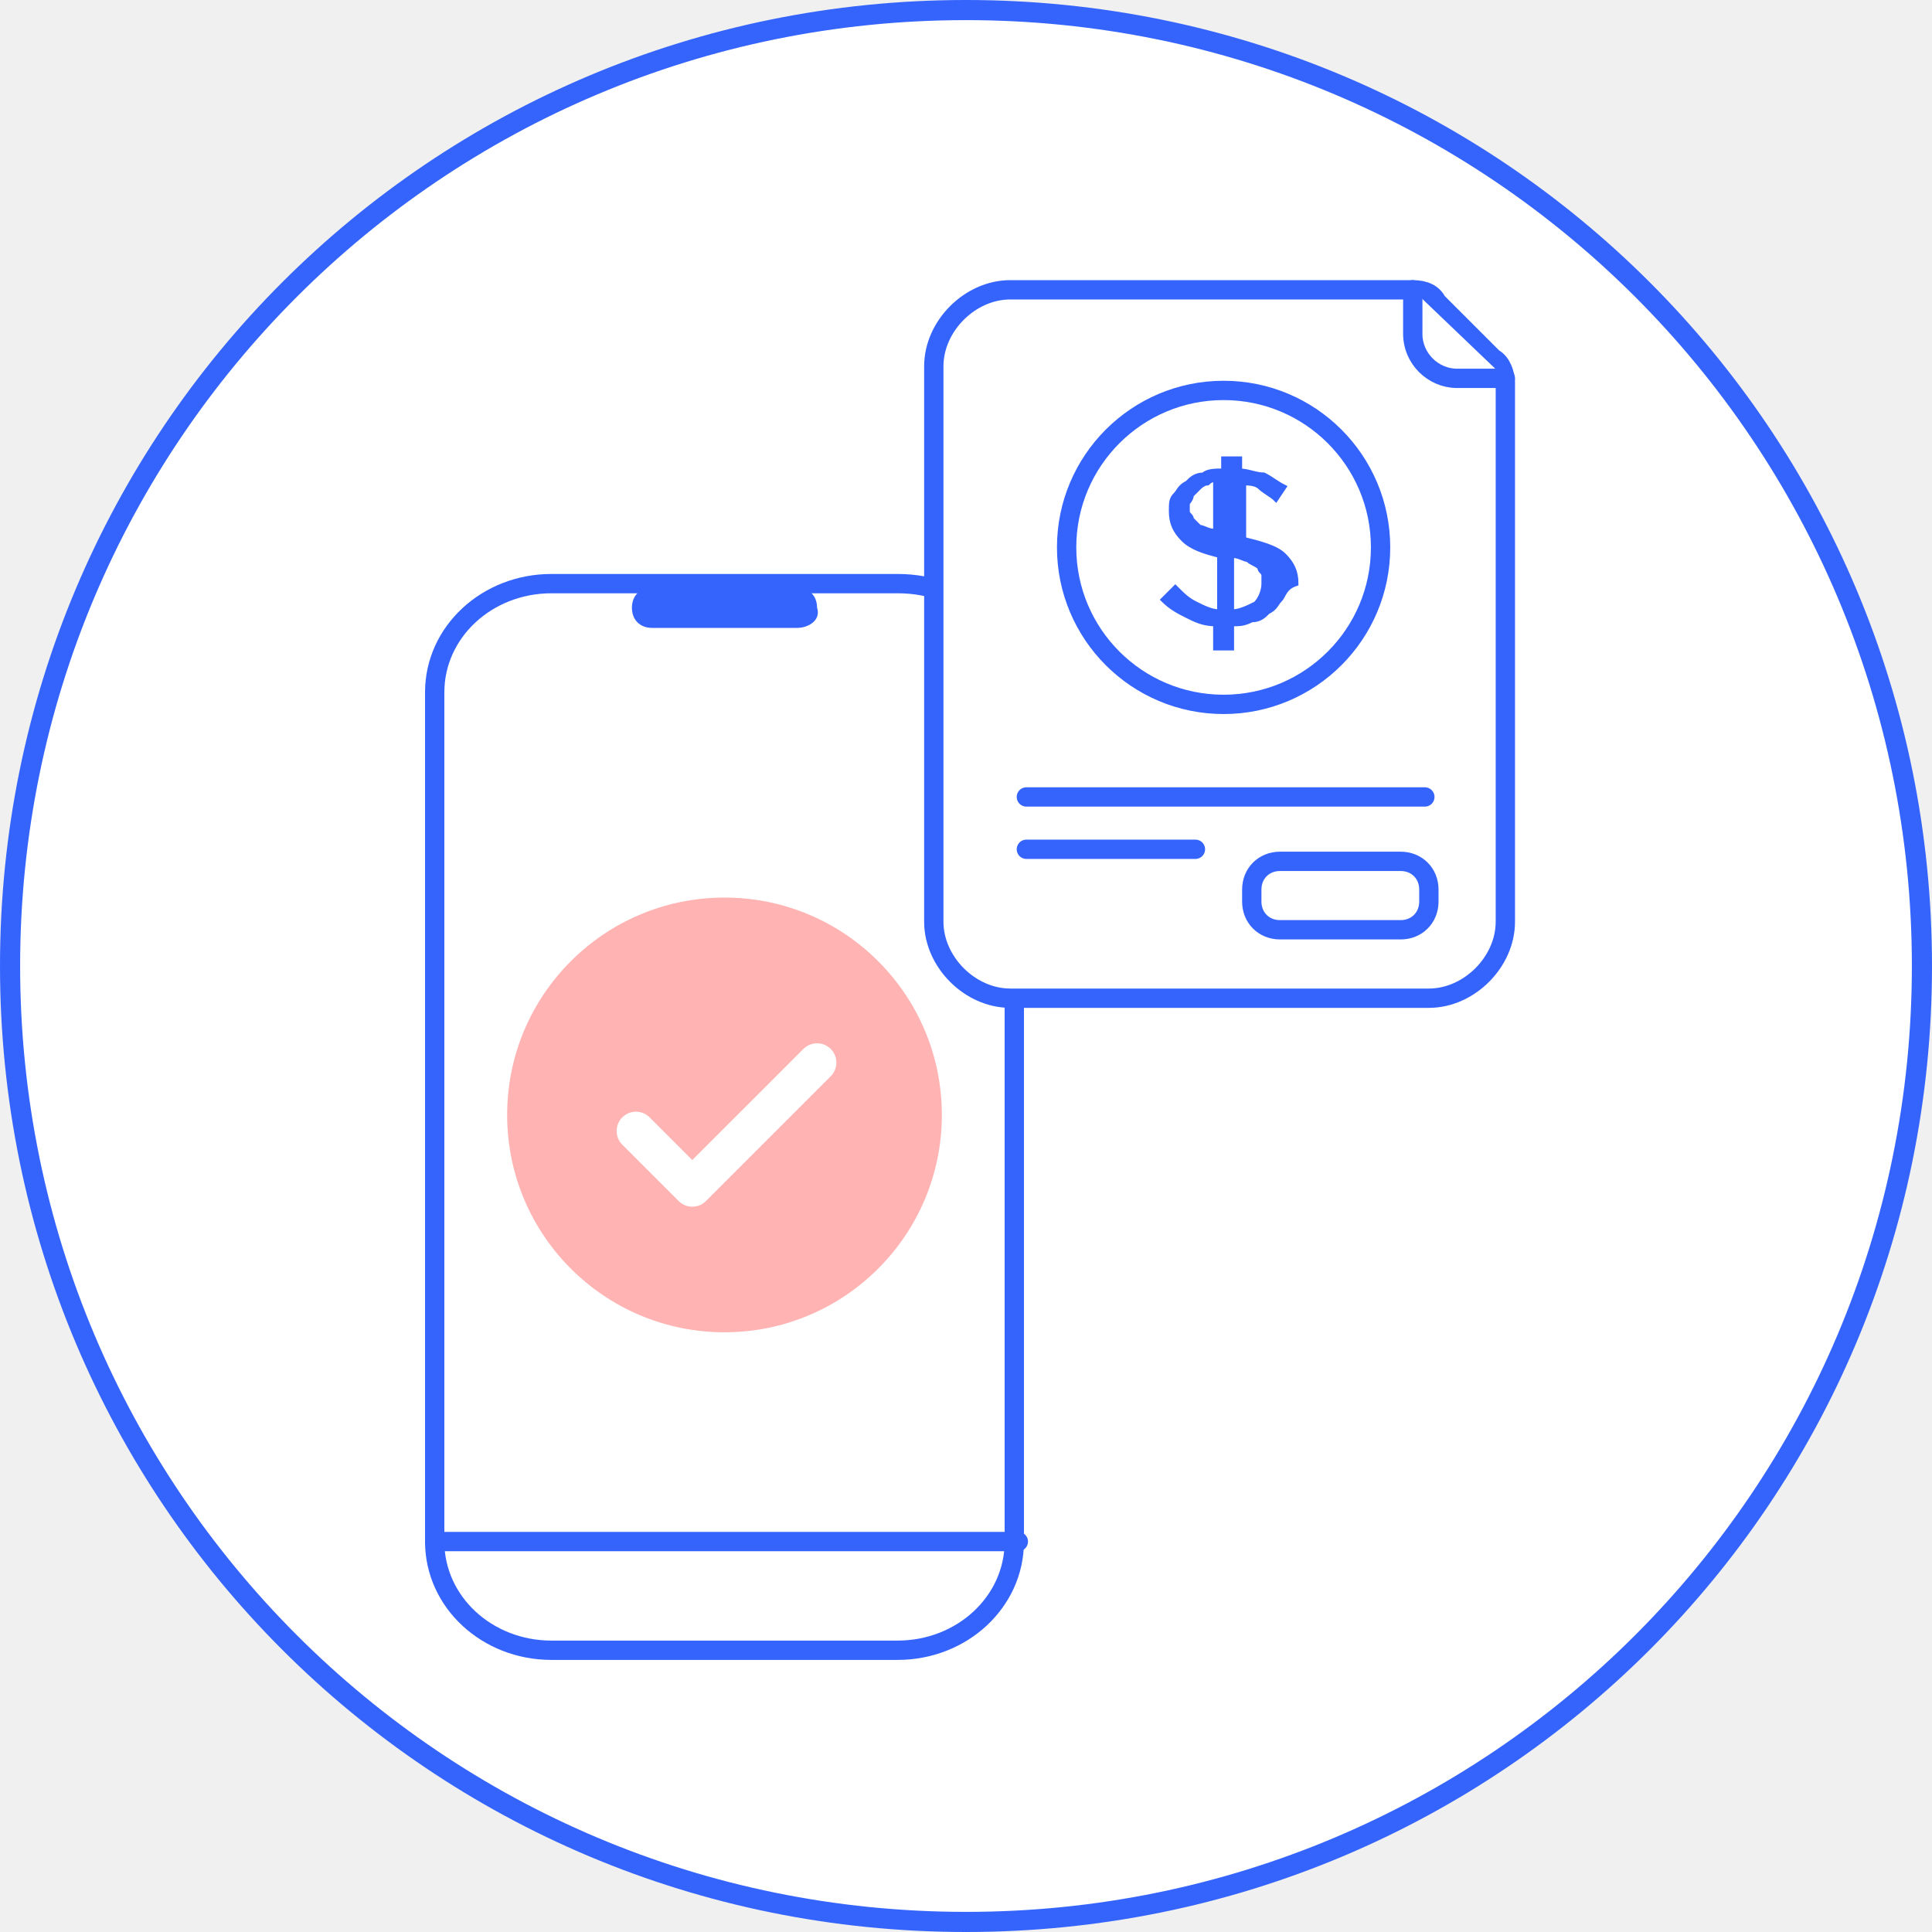
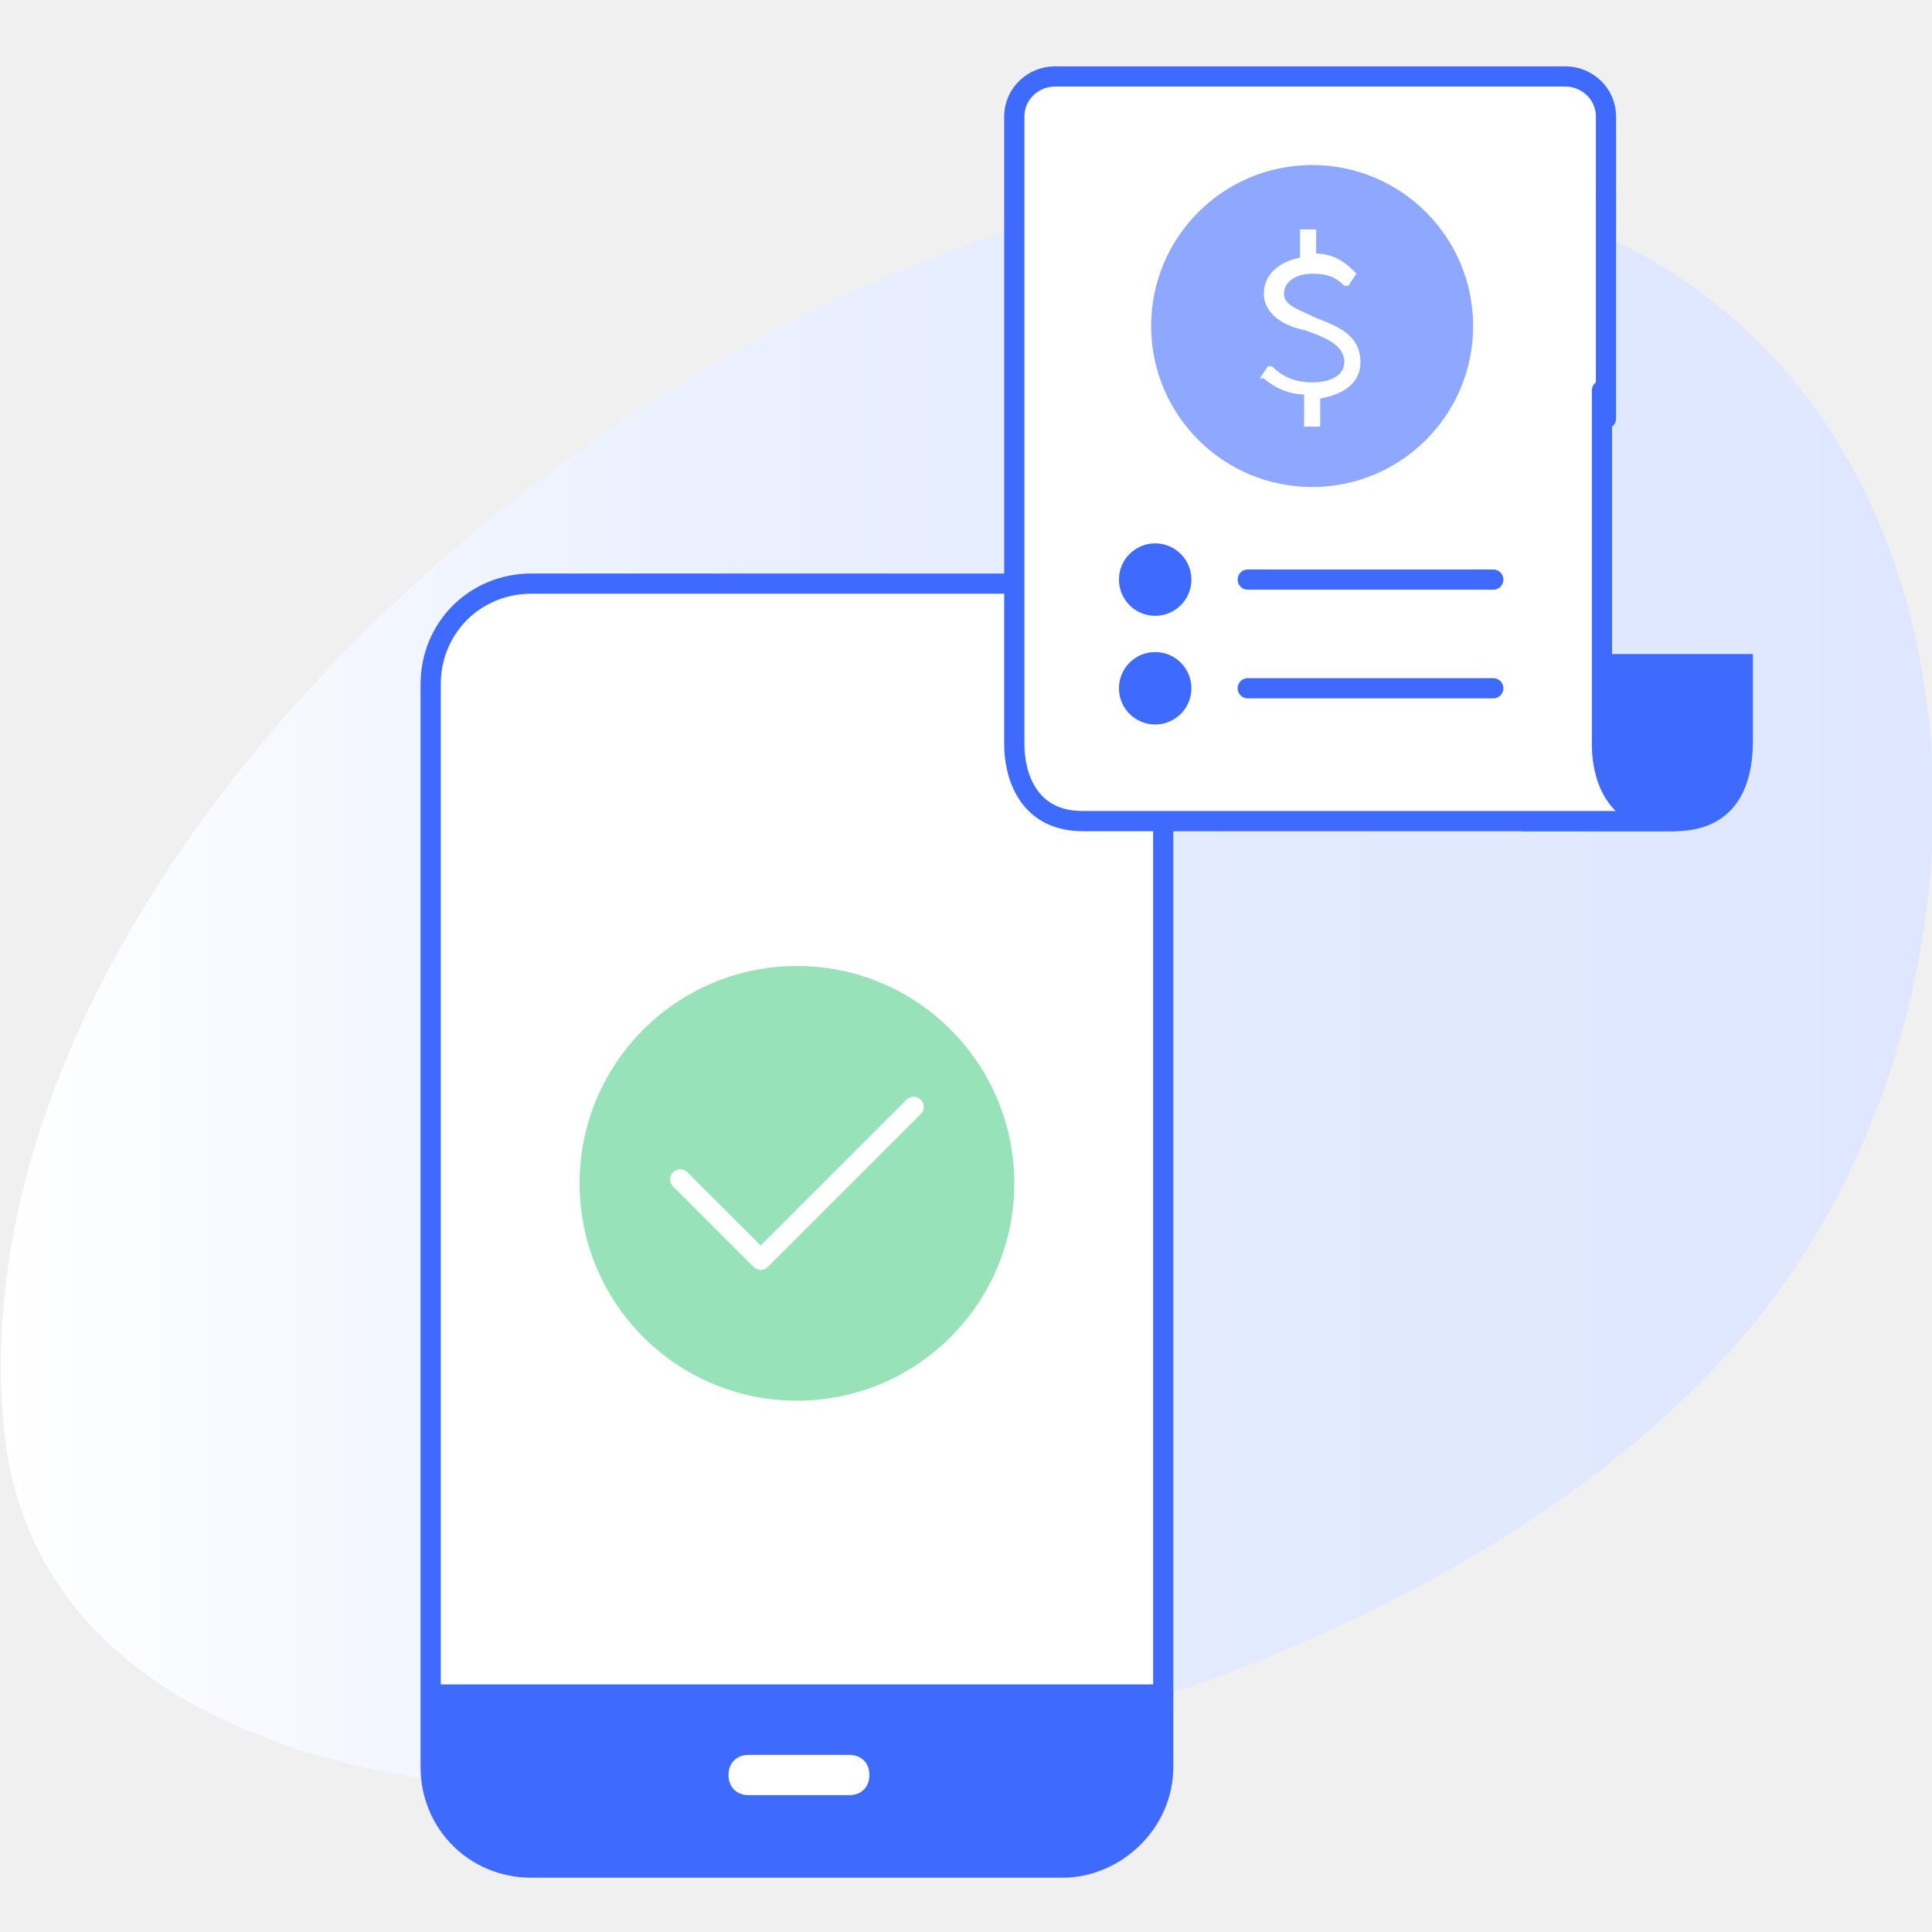
- <svg xmlns="http://www.w3.org/2000/svg" version="1.1" id="Layer_1" x="0px" y="0px" viewBox="0 0 48 48" style="enable-background:new 0 0 48 48;" xml:space="preserve">
+ <svg xmlns="http://www.w3.org/2000/svg" version="1.1" x="0px" y="0px" viewBox="0 0 48 48" style="enable-background:new 0 0 48 48;" xml:space="preserve">
  <style type="text/css">
- 	.st0{fill:#FFFFFF;}
- 	.st1{fill:#3564FD;}
- 	.st2{fill:#FFB3B2;}
- 	.st3{fill:none;stroke:#FFFFFF;stroke-width:0.96;stroke-linecap:round;stroke-linejoin:round;stroke-miterlimit:10;}
- 	.st4{fill:none;stroke:#3564FD;stroke-width:0.48;stroke-linecap:round;stroke-linejoin:round;stroke-miterlimit:10;}
- 	.st5{fill:#FFFFFF;stroke:#3564FD;stroke-width:0.48;stroke-linecap:round;stroke-linejoin:round;stroke-miterlimit:10;}
- 	.st6{fill:#3564FD;stroke:#3564FD;stroke-width:0.12;stroke-miterlimit:10;}
+ 	.st0{fill:none;}
+ 	.st1{fill:url(#SVGID_1_);}
+ 	.st2{fill:#FFFFFF;stroke:#3E6BFD;stroke-width:0.502;stroke-linecap:round;stroke-miterlimit:10;}
+ 	.st3{fill:#3E6BFD;}
+ 	.st4{fill:#FFFFFF;}
+ 	.st5{fill:#3E6BFD;stroke:#3E6BFD;stroke-width:0.502;stroke-linecap:round;stroke-miterlimit:10;}
+ 	.st6{fill:#8EA8FF;}
+ 	.st7{fill:none;stroke:#3E6BFD;stroke-width:0.502;stroke-linecap:round;stroke-miterlimit:10;}
+ 	.st8{fill:#98E2B9;}
+ 	.st9{fill:none;stroke:#FFFFFF;stroke-width:0.502;stroke-linecap:round;stroke-linejoin:round;stroke-miterlimit:10;}
+ 	.st10{fill:url(#SVGID_2_);}
</style>
+   <defs>
+ </defs>
  <g>
+     <linearGradient id="SVGID_1_" gradientUnits="userSpaceOnUse" x1="9.094947e-13" y1="24.501" x2="48" y2="24.501">
+       <stop offset="0" style="stop-color:#FFFFFF" />
+       <stop offset="0.308" style="stop-color:#EDF2FF" />
+       <stop offset="0.648" style="stop-color:#E2EAFF" />
+       <stop offset="1" style="stop-color:#DEE7FF" />
+     </linearGradient>
+     <path class="st1" d="M31.2,4.5C17,5.5-1.3,21.1,0.1,35.5s33.4,10.2,43.7-2.9C51.7,22.5,49.1,3.3,31.2,4.5z" />
    <g>
-       <circle class="st0" cx="24" cy="24" r="23.8" />
-       <path class="st1" d="M24,0.5C37,0.5,47.5,11,47.5,24S37,47.5,24,47.5S0.5,37,0.5,24S11,0.5,24,0.5 M24,0C10.7,0,0,10.7,0,24    s10.7,24,24,24s24-10.7,24-24S37.3,0,24,0L24,0z" />
+       <path class="st2" d="M26.4,46.4H13.2c-1.4,0-2.5-1.1-2.5-2.5V17c0-1.4,1.1-2.5,2.5-2.5h13.2c1.4,0,2.5,1.1,2.5,2.5v26.9    C28.9,45.3,27.7,46.4,26.4,46.4z" />
+       <polyline class="st2" points="28.9,42.1 25,42.1 23.5,42.1 10.9,42.1   " />
+       <path class="st3" d="M10.7,42.1v1.8c0,1.4,1.1,2.5,2.5,2.5h13.2c1.4,0,2.5-1.1,2.5-2.5v-1.8H10.7z" />
+       <path class="st4" d="M21.1,44.6h-2.5c-0.3,0-0.5-0.2-0.5-0.5l0,0c0-0.3,0.2-0.5,0.5-0.5h2.5c0.3,0,0.5,0.2,0.5,0.5l0,0    C21.6,44.4,21.4,44.6,21.1,44.6z" />
+     </g>
+     <path class="st5" d="M38.5,16.5h4.8c0,0,0,1.1,0,1.9c0,1.1-0.4,2-1.7,2c-2.1,0-3.5,0-3.5,0L38.5,16.5z" />
+     <path class="st2" d="M39.9,4.8V2.9c0-0.6-0.5-1-1-1H26.2c-0.5,0-1,0.4-1,1v9.3v4.3c0,1.3,0,1.8,0,2c0,0.7,0.3,1.9,1.7,1.9   c1.4,0,16.1,0,14.6,0c-1.5,0-1.7-1.3-1.7-1.9c0-0.3,0-4.3,0-8.8" />
+     <g>
+       <circle class="st6" cx="32.6" cy="8.1" r="4" />
+       <path class="st4" d="M32.7,7.9c-0.4-0.2-0.8-0.3-0.8-0.6c0-0.3,0.3-0.5,0.7-0.5c0.4,0,0.6,0.1,0.8,0.3l0.1,0l0.2-0.3l-0.1-0.1    c-0.2-0.2-0.5-0.4-0.9-0.4V5.7h-0.4v0.7c-0.5,0.1-0.9,0.4-0.9,0.9c0,0.5,0.5,0.8,1,0.9C33,8.4,33.4,8.6,33.4,9    c0,0.3-0.3,0.5-0.8,0.5c-0.5,0-0.8-0.2-1-0.4l-0.1,0l-0.2,0.3l0.1,0c0.1,0.1,0.5,0.4,1,0.4v0.8h0.4V9.9c0.6-0.1,1-0.4,1-0.9    C33.8,8.3,33.2,8.1,32.7,7.9z" />
    </g>
    <g>
-       <g>
-         <circle class="st2" cx="18" cy="27.7" r="5.4" />
-       </g>
-       <polyline class="st3" points="15.8,28.1 17.2,29.5 20.3,26.4   " />
-       <path class="st4" d="M22.3,14.5h-8.6c-1.6,0-2.9,1.2-2.9,2.7v21.1c0,1.5,1.3,2.7,2.9,2.7h8.6c1.6,0,2.9-1.2,2.9-2.7V17.2    C25.3,15.7,24,14.5,22.3,14.5z" />
-       <path class="st1" d="M19.8,15.6h-3.6c-0.3,0-0.5-0.2-0.5-0.5v0c0-0.3,0.2-0.5,0.5-0.5h3.6c0.3,0,0.5,0.2,0.5,0.5v0    C20.4,15.4,20.1,15.6,19.8,15.6z" />
-       <line class="st4" x1="10.8" y1="38.3" x2="25.3" y2="38.3" />
+       <circle class="st3" cx="28.7" cy="14.4" r="0.9" />
+       <line class="st7" x1="31" y1="14.4" x2="37.1" y2="14.4" />
+       <circle class="st3" cx="28.7" cy="17.1" r="0.9" />
+       <line class="st7" x1="31" y1="17.1" x2="37.1" y2="17.1" />
    </g>
-     <g>
-       <path id="SVGID_19_" class="st5" d="M35.1,7.2h-10c-1,0-1.9,0.9-1.9,1.9v13.8c0,1,0.9,1.9,1.9,1.9h10.4c1,0,1.9-0.9,1.9-1.9V9.5    c0-0.2-0.1-0.5-0.3-0.6l-1.4-1.4C35.6,7.3,35.4,7.2,35.1,7.2z" />
-       <path class="st5" d="M35.1,7.2v1.1c0,0.6,0.5,1.1,1.1,1.1h1.2" />
-       <g>
-         <circle class="st5" cx="30.4" cy="13.6" r="3.9" />
-         <g>
-           <path class="st6" d="M31.8,14.9c-0.1,0.1-0.1,0.2-0.3,0.3c-0.1,0.1-0.2,0.2-0.4,0.2c-0.2,0.1-0.3,0.1-0.5,0.1v0.6h-0.4v-0.6      c-0.3,0-0.5-0.1-0.7-0.2c-0.2-0.1-0.4-0.2-0.6-0.4l0.3-0.3c0.2,0.2,0.3,0.3,0.5,0.4c0.2,0.1,0.4,0.2,0.6,0.2v-1.4      c-0.4-0.1-0.7-0.2-0.9-0.4c-0.2-0.2-0.3-0.4-0.3-0.7c0-0.2,0-0.3,0.1-0.4c0.1-0.1,0.1-0.2,0.3-0.3c0.1-0.1,0.2-0.2,0.4-0.2      c0.1-0.1,0.3-0.1,0.5-0.1v-0.3h0.4v0.3c0.2,0,0.4,0.1,0.6,0.1c0.2,0.1,0.3,0.2,0.5,0.3l-0.2,0.3c-0.1-0.1-0.3-0.2-0.4-0.3      c-0.1-0.1-0.3-0.1-0.4-0.1v1.4c0.4,0.1,0.8,0.2,1,0.4c0.2,0.2,0.3,0.4,0.3,0.7C31.9,14.6,31.9,14.8,31.8,14.9z M30.3,11.9      c-0.1,0-0.2,0-0.3,0.1c-0.1,0-0.2,0.1-0.2,0.1c-0.1,0.1-0.1,0.1-0.2,0.2c0,0.1-0.1,0.2-0.1,0.2c0,0.1,0,0.2,0,0.2      c0,0.1,0.1,0.1,0.1,0.2c0.1,0.1,0.1,0.1,0.2,0.2c0.1,0,0.2,0.1,0.4,0.1V11.9z M31.4,14.3c0-0.1-0.1-0.1-0.1-0.2      C31.2,14,31.1,14,31,13.9c-0.1,0-0.2-0.1-0.4-0.1v1.4c0.2,0,0.4-0.1,0.6-0.2c0.1-0.1,0.2-0.3,0.2-0.5      C31.4,14.4,31.4,14.3,31.4,14.3z" />
-         </g>
-       </g>
-       <line class="st5" x1="25.5" y1="19.8" x2="35.4" y2="19.8" />
-       <line class="st5" x1="25.5" y1="21.1" x2="29.7" y2="21.1" />
-       <path class="st5" d="M34.8,21.4h-3c-0.4,0-0.7,0.3-0.7,0.7v0.3c0,0.4,0.3,0.7,0.7,0.7h3c0.4,0,0.7-0.3,0.7-0.7v-0.3    C35.5,21.7,35.2,21.4,34.8,21.4z" />
-     </g>
+     <circle class="st8" cx="19.8" cy="29.4" r="5.4" />
+     <line class="st7" x1="39.9" y1="4.8" x2="39.9" y2="10.4" />
+     <polyline class="st9" points="16.9,29.3 18.9,31.3 22.7,27.5  " />
  </g>
</svg>
